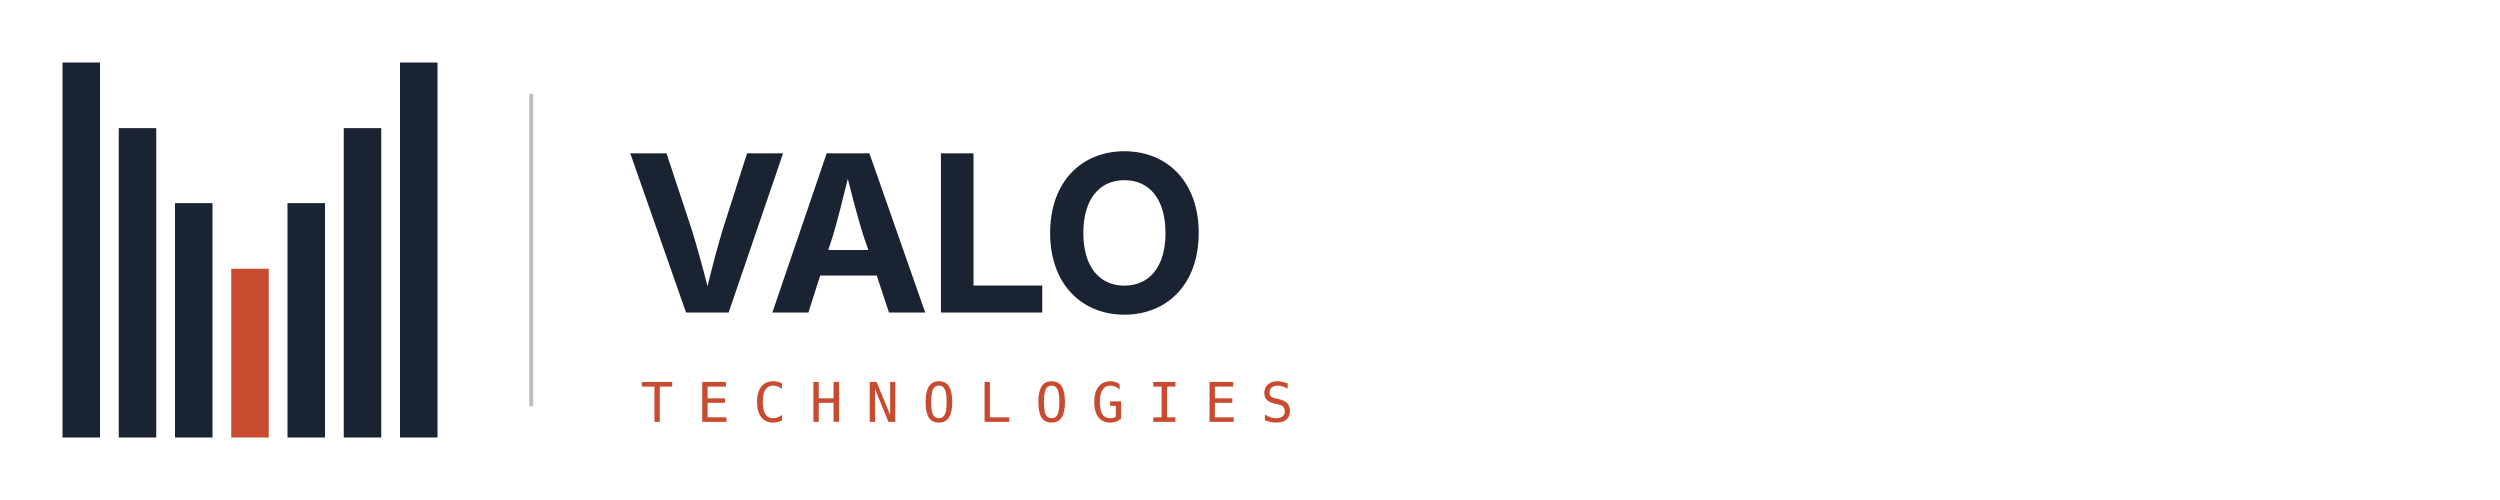
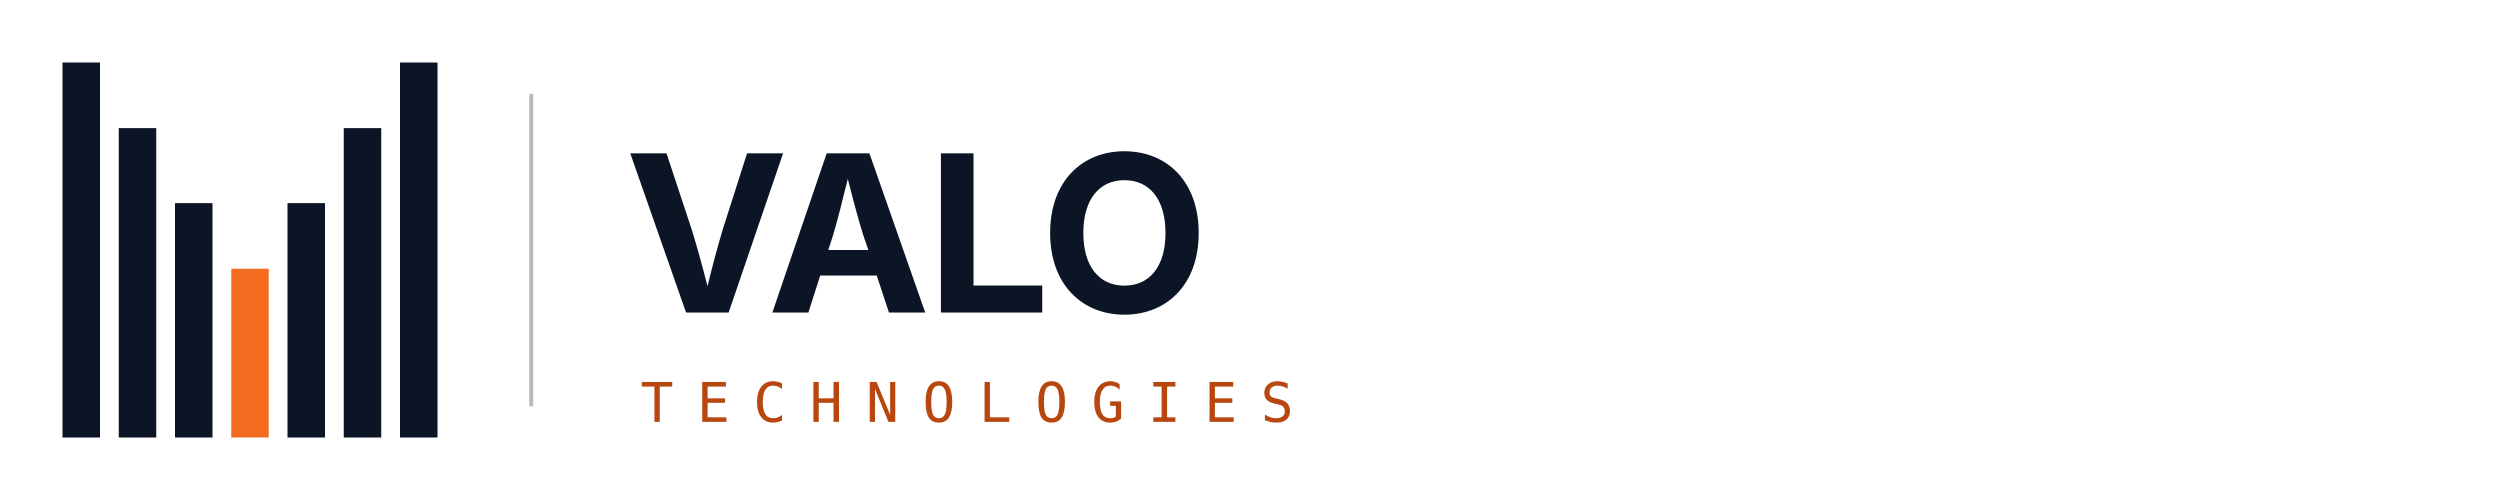
<svg xmlns="http://www.w3.org/2000/svg" viewBox="0 0 320 64" width="320" height="64" role="img" aria-label="VALO Technologies">
  <g transform="translate(8, 8)">
-     <rect x="0" y="0" width="4.8" height="48" fill="#1a2332" />
-     <rect x="7.2" y="8.4" width="4.8" height="39.6" fill="#1a2332" />
-     <rect x="14.4" y="18" width="4.8" height="30" fill="#1a2332" />
-     <rect x="21.6" y="26.4" width="4.8" height="21.6" fill="#C84B2F" />
-     <rect x="28.8" y="18" width="4.8" height="30" fill="#1a2332" />
-     <rect x="36" y="8.4" width="4.8" height="39.6" fill="#1a2332" />
-     <rect x="43.2" y="0" width="4.8" height="48" fill="#1a2332" />
+     <rect x="0" y="0" width="4.8" height="48" fill="#0B1526" />
+     <rect x="7.2" y="8.4" width="4.8" height="39.6" fill="#0B1526" />
+     <rect x="14.4" y="18" width="4.8" height="30" fill="#0B1526" />
+     <rect x="21.6" y="26.4" width="4.8" height="21.6" fill="#F26B1F" />
+     <rect x="28.8" y="18" width="4.8" height="30" fill="#0B1526" />
+     <rect x="36" y="8.4" width="4.8" height="39.6" fill="#0B1526" />
+     <rect x="43.2" y="0" width="4.8" height="48" fill="#0B1526" />
  </g>
-   <line x1="68" y1="12" x2="68" y2="52" stroke="#1a2332" stroke-width="0.5" opacity="0.3" />
-   <text x="80" y="40" font-family="Inter, -apple-system, BlinkMacSystemFont, 'Segoe UI', system-ui, sans-serif" font-size="28" font-weight="700" letter-spacing="-0.5" fill="#1a2332">VALO</text>
-   <text x="82" y="54" font-family="'JetBrains Mono', ui-monospace, 'SF Mono', Menlo, monospace" font-size="7" font-weight="400" letter-spacing="3" fill="#C84B2F">TECHNOLOGIES</text>
+   <line x1="68" y1="12" x2="68" y2="52" stroke="#0B1526" stroke-width="0.5" opacity="0.3" />
+   <text x="80" y="40" font-family="Inter, -apple-system, BlinkMacSystemFont, 'Segoe UI', system-ui, sans-serif" font-size="28" font-weight="700" letter-spacing="-0.5" fill="#0B1526">VALO</text>
+   <text x="82" y="54" font-family="'JetBrains Mono', ui-monospace, 'SF Mono', Menlo, monospace" font-size="7" font-weight="400" letter-spacing="3" fill="#B8470F">TECHNOLOGIES</text>
</svg>
